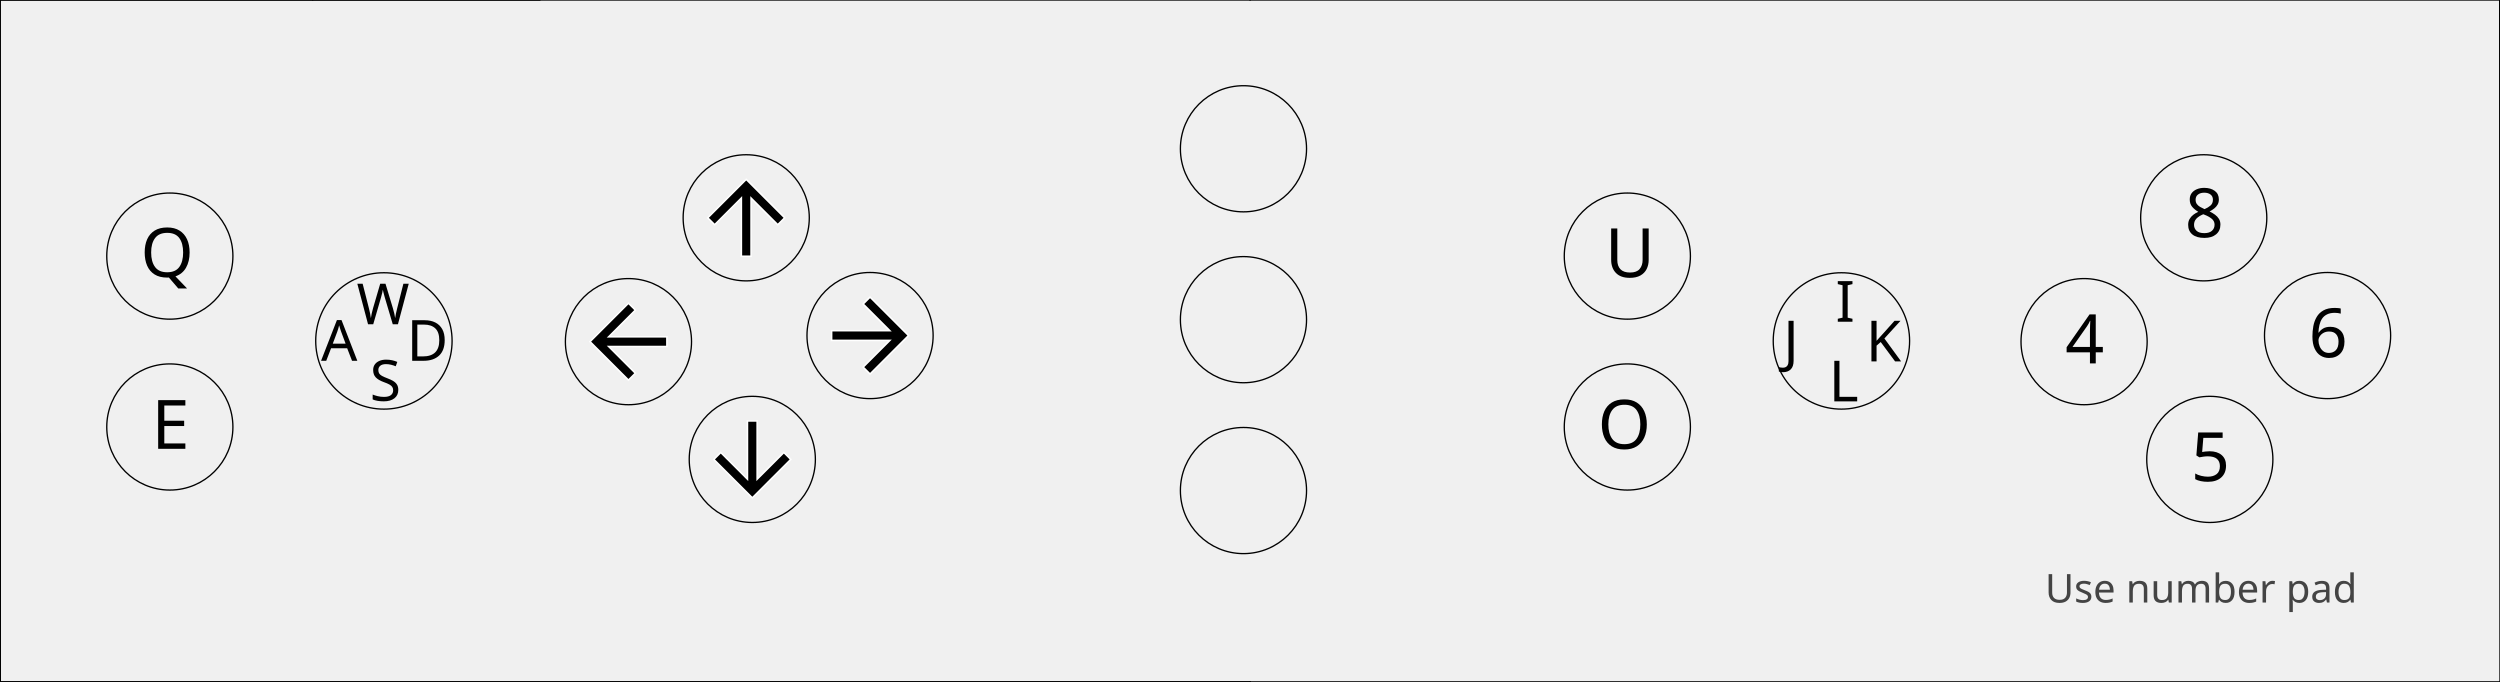
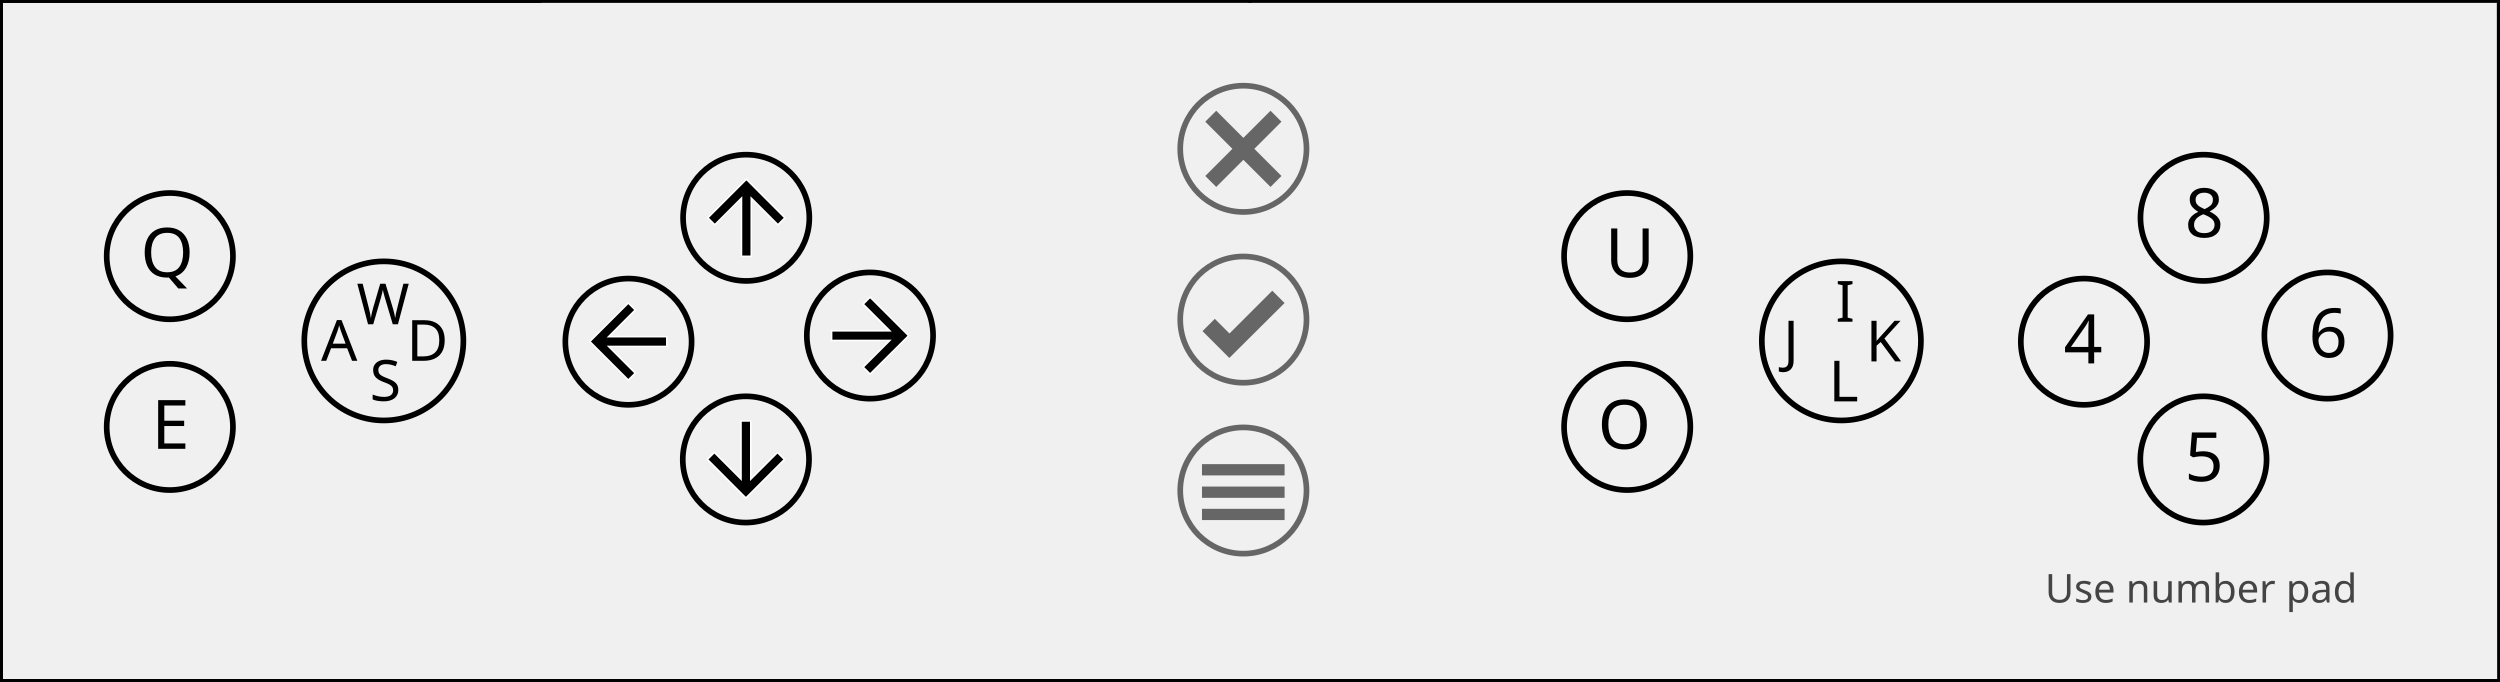
<svg xmlns="http://www.w3.org/2000/svg" version="1.1" id="Layer_1" x="0px" y="0px" viewBox="0 0 1584 432" style="enable-background:new 0 0 1584 432;" xml:space="preserve">
  <style type="text/css">
- 	.st0{fill:none;stroke:#000000;stroke-width:0.85;stroke-linecap:round;stroke-linejoin:round;}
- 	.st1{fill:none;}
- 	.st2{font-family:'CenturyGothic';}
- 	.st3{font-size:43.2px;}
- 	.st4{font-size:36px;}
- 	.st5{fill:#444444;}
- 	.st6{font-size:25.2px;}
- 	.st7{stroke:#FFFFFF;stroke-miterlimit:10;}
+ 	.st0{fill:none;stroke:#000000;stroke-width:3.6;stroke-linecap:round;stroke-linejoin:round;}
+ 	.st1{fill:none;stroke:#666666;stroke-width:3.6;stroke-linecap:round;stroke-linejoin:round;}
+ 	.st2{fill:none;}
+ 	.st3{font-family:'CenturyGothic';}
+ 	.st4{font-size:43.2px;}
+ 	.st5{font-size:36px;}
+ 	.st6{fill:#444444;}
+ 	.st7{font-size:25.2px;}
+ 	.st8{stroke:#FFFFFF;stroke-miterlimit:10;}
+ 	.st9{fill:#666666;stroke:#666666;stroke-width:3.6;stroke-miterlimit:10;}
+ 	.st10{fill:#666666;}
+ 	.st11{fill:#666666;stroke:#666666;stroke-width:1.44;stroke-linecap:square;stroke-miterlimit:10;}
</style>
  <g>
-     <path class="st0" d="M0.104,0v432.028" />
-     <path class="st0" d="M792.157,0H0.104" />
-     <path class="st0" d="M0.104,0H198.117" />
-     <path class="st0" d="M286.445,216.014c0-23.846-19.357-43.202-43.204-43.202   s-43.203,19.355-43.203,43.202s19.357,43.204,43.203,43.204   S286.445,239.86,286.445,216.014z" />
-     <path class="st0" d="M198.117,0h144.01" />
-     <path class="st0" d="M147.569,162.265c0-22.058-17.905-39.963-39.963-39.963   s-39.963,17.905-39.963,39.963c0,22.06,17.905,39.963,39.963,39.963   S147.569,184.324,147.569,162.265z" />
-     <path class="st0" d="M147.569,270.539c0-22.058-17.905-39.963-39.963-39.963   s-39.963,17.905-39.963,39.963c0,22.057,17.905,39.963,39.963,39.963   S147.569,292.596,147.569,270.539z" />
-     <path class="st0" d="M512.765,138.004c0-22.06-17.905-39.963-39.963-39.963   c-22.058,0-39.963,17.903-39.963,39.963c0,22.057,17.905,39.963,39.963,39.963   C494.86,177.966,512.765,160.061,512.765,138.004z" />
-     <path class="st0" d="M591.23,212.611c0-22.058-17.905-39.963-39.963-39.963   s-39.963,17.905-39.963,39.963c0,22.06,17.905,39.963,39.963,39.963   S591.23,234.671,591.23,212.611z" />
-     <path class="st0" d="M516.621,291.076c0-22.058-17.903-39.963-39.963-39.963   c-22.057,0-39.963,17.905-39.963,39.963c0,22.06,17.905,39.963,39.963,39.963   C498.717,331.039,516.621,313.136,516.621,291.076z" />
-     <path class="st0" d="M438.155,216.469c0-22.06-17.903-39.963-39.963-39.963   c-22.058,0-39.963,17.903-39.963,39.963c0,22.058,17.905,39.963,39.963,39.963   C420.252,256.432,438.155,238.526,438.155,216.469z" />
-     <path class="st0" d="M0.104,0v432.028" />
-     <path class="st0" d="M0.104,432.028h792.053" />
-     <path class="st0" d="M827.823,310.814c0-22.058-17.905-39.963-39.963-39.963   s-39.963,17.905-39.963,39.963c0,22.06,17.905,39.963,39.963,39.963   S827.823,332.874,827.823,310.814z" />
-     <path class="st0" d="M827.823,202.542c0-22.06-17.905-39.963-39.963-39.963   s-39.963,17.903-39.963,39.963c0,22.058,17.905,39.963,39.963,39.963   S827.823,224.599,827.823,202.542z" />
-     <path class="st0" d="M827.823,94.267c0-22.057-17.905-39.963-39.963-39.963   s-39.963,17.905-39.963,39.963c0,22.06,17.905,39.963,39.963,39.963   S827.823,116.327,827.823,94.267z" />
-     <path class="st0" d="M1209.924,216.014c0-23.846-19.357-43.202-43.204-43.202   c-23.846,0-43.202,19.355-43.202,43.202s19.355,43.204,43.202,43.204   C1190.566,259.218,1209.924,239.86,1209.924,216.014z" />
-     <path class="st0" d="M1071.049,162.265c0-22.058-17.905-39.963-39.963-39.963   c-22.059,0-39.963,17.905-39.963,39.963c0,22.06,17.903,39.963,39.963,39.963   C1053.144,202.227,1071.049,184.324,1071.049,162.265z" />
-     <path class="st0" d="M1071.049,270.539c0-22.058-17.905-39.963-39.963-39.963   c-22.059,0-39.963,17.905-39.963,39.963c0,22.057,17.903,39.963,39.963,39.963   C1053.144,310.502,1071.049,292.596,1071.049,270.539z" />
-     <path class="st0" d="M1436.244,138.004c0-22.06-17.903-39.963-39.963-39.963   c-22.058,0-39.963,17.903-39.963,39.963c0,22.057,17.905,39.963,39.963,39.963   C1418.34,177.966,1436.244,160.061,1436.244,138.004z" />
-     <path class="st0" d="M1514.709,212.611c0-22.058-17.905-39.963-39.963-39.963   c-22.057,0-39.963,17.905-39.963,39.963c0,22.06,17.905,39.963,39.963,39.963   C1496.804,252.574,1514.709,234.671,1514.709,212.611z" />
-     <path class="st0" d="M1440.099,291.076c0-22.058-17.903-39.963-39.963-39.963   c-22.058,0-39.963,17.905-39.963,39.963c0,22.06,17.905,39.963,39.963,39.963   C1422.196,331.039,1440.099,313.136,1440.099,291.076z" />
-     <path class="st0" d="M1584,432.028L1583.792,0" />
-     <path class="st0" d="M1583.792,0H791.947" />
-     <path class="st0" d="M791.947,432.028H1584" />
-     <path class="st0" d="M1360.438,216.469c0-22.06-17.903-39.963-39.963-39.963   c-22.057,0-39.963,17.903-39.963,39.963c0,22.058,17.905,39.963,39.963,39.963   C1342.535,256.432,1360.438,238.526,1360.438,216.469z" />
-     <path class="st0" d="M0.104,432.028V274.589" />
-     <path class="st0" d="M0.104,432.028h792.053" />
+     <path class="st0" d="M0.1,0v432" />
+     <path class="st0" d="M792.2,0H0.1" />
+     <path class="st0" d="M0.1,0h198" />
+     <path class="st0" d="M293.6,216c0-27.8-22.6-50.4-50.4-50.4s-50.4,22.6-50.4,50.4s22.6,50.4,50.4,50.4S293.6,243.9,293.6,216z" />
+     <path class="st0" d="M198.1,0h144" />
+     <path class="st0" d="M147.6,162.3c0-22.1-17.9-40-40-40s-40,17.9-40,40s17.9,40,40,40S147.6,184.3,147.6,162.3z" />
+     <path class="st0" d="M147.6,270.5c0-22.1-17.9-40-40-40s-40,17.9-40,40s17.9,40,40,40S147.6,292.6,147.6,270.5z" />
+     <path class="st0" d="M512.8,138c0-22.1-17.9-40-40-40s-40,17.9-40,40s17.9,40,40,40S512.8,160.1,512.8,138z" />
+     <path class="st0" d="M591.2,212.6c0-22.1-17.9-40-40-40s-40,17.9-40,40s17.9,40,40,40S591.2,234.7,591.2,212.6z" />
+     <path class="st0" d="M512.6,291.1c0-22.1-17.9-40-40-40s-40,17.9-40,40s17.9,40,40,40C494.7,331,512.6,313.1,512.6,291.1z" />
+     <path class="st0" d="M438.2,216.5c0-22.1-17.9-40-40-40s-40,17.9-40,40s17.9,40,40,40C420.3,256.4,438.2,238.5,438.2,216.5z" />
+     <path class="st0" d="M0.1,0v432" />
+     <path class="st0" d="M0.1,432h792.1" />
+     <path class="st1" d="M827.8,310.8c0-22.1-17.9-40-40-40s-40,17.9-40,40s17.9,40,40,40S827.8,332.9,827.8,310.8z" />
+     <path class="st1" d="M827.8,202.5c0-22.1-17.9-40-40-40s-40,17.9-40,40s17.9,40,40,40S827.8,224.6,827.8,202.5z" />
+     <path class="st1" d="M827.8,94.3c0-22.1-17.9-40-40-40s-40,17.9-40,40s17.9,40,40,40S827.8,116.3,827.8,94.3z" />
+     <path class="st0" d="M1217.1,216c0-27.8-22.6-50.4-50.4-50.4c-27.8,0-50.4,22.6-50.4,50.4s22.6,50.4,50.4,50.4   C1194.6,266.4,1217.1,243.9,1217.1,216z" />
+     <path class="st0" d="M1071,162.3c0-22.1-17.9-40-40-40s-40,17.9-40,40s17.9,40,40,40C1053.1,202.2,1071,184.3,1071,162.3z" />
+     <path class="st0" d="M1071,270.5c0-22.1-17.9-40-40-40s-40,17.9-40,40s17.9,40,40,40S1071,292.6,1071,270.5z" />
+     <path class="st0" d="M1436.2,138c0-22.1-17.9-40-40-40s-40,17.9-40,40s17.9,40,40,40C1418.3,178,1436.2,160.1,1436.2,138z" />
+     <path class="st0" d="M1514.7,212.6c0-22.1-17.9-40-40-40s-40,17.9-40,40s17.9,40,40,40C1496.8,252.6,1514.7,234.7,1514.7,212.6z" />
+     <path class="st0" d="M1436.1,291.1c0-22.1-17.9-40-40-40s-40,17.9-40,40s17.9,40,40,40C1418.2,331,1436.1,313.1,1436.1,291.1z" />
+     <path class="st0" d="M1584,432l-0.2-432" />
+     <path class="st0" d="M1583.8,0H791.9" />
+     <path class="st0" d="M791.9,432H1584" />
+     <path class="st0" d="M1360.4,216.5c0-22.1-17.9-40-40-40s-40,17.9-40,40s17.9,40,40,40C1342.5,256.4,1360.4,238.5,1360.4,216.5z" />
+     <path class="st0" d="M0.1,432V274.6" />
+     <path class="st0" d="M0.1,432h792.1" />
  </g>
-   <rect x="68.128" y="143.651" class="st1" width="79.441" height="57.992" />
-   <text transform="matrix(1 0 0 1 89.03278 175.4459)" class="st2 st3">Q</text>
-   <rect x="67.886" y="252.574" class="st1" width="79.441" height="57.992" />
-   <text transform="matrix(1 0 0 1 96.02566 284.3687)" class="st2 st3">E</text>
-   <rect x="203.521" y="178.966" class="st1" width="79.441" height="57.992" />
-   <text transform="matrix(1 0 0 1 225.9623 205.4625)" class="st2 st4">W</text>
-   <rect x="991.365" y="143.816" class="st1" width="79.441" height="57.992" />
-   <text transform="matrix(1 0 0 1 1016.943 175.6113)" class="st2 st3">U</text>
-   <rect x="991.365" y="252.574" class="st1" width="79.441" height="57.992" />
-   <text transform="matrix(1 0 0 1 1012.313 284.3687)" class="st2 st3">O</text>
-   <rect x="1356.56" y="118.514" class="st1" width="79.441" height="57.992" />
-   <text transform="matrix(1 0 0 1 1384.31 150.3086)" class="st2 st3">8</text>
-   <rect x="1280.755" y="198.439" class="st1" width="79.441" height="57.992" />
-   <text transform="matrix(1 0 0 1 1308.505 230.234)" class="st2 st3">4</text>
-   <rect x="1435.025" y="194.581" class="st1" width="79.441" height="57.992" />
-   <text transform="matrix(1 0 0 1 1462.775 226.3762)" class="st2 st3">6</text>
-   <rect x="1360.416" y="273.046" class="st1" width="79.441" height="57.992" />
-   <text transform="matrix(1 0 0 1 1388.166 304.8413)" class="st2 st3">5</text>
-   <rect x="1280.755" y="363.222" class="st1" width="233.712" height="57.992" />
-   <text transform="matrix(1 0 0 1 1295.734 381.7685)" class="st5 st2 st6">Use number pad</text>
-   <rect x="203.521" y="227.435" class="st1" width="79.441" height="57.992" />
-   <text transform="matrix(1 0 0 1 234.2768 253.9314)" class="st2 st4">S</text>
-   <rect x="177.021" y="202.102" class="st1" width="79.441" height="57.992" />
-   <text transform="matrix(1 0 0 1 203.4262 228.5981)" class="st2 st4">A</text>
-   <rect x="231.354" y="202.102" class="st1" width="79.441" height="57.992" />
-   <text transform="matrix(1 0 0 1 257.6804 228.5981)" class="st2 st4">D</text>
-   <rect x="1127.334" y="177.346" class="st1" width="79.441" height="57.992" />
-   <text transform="matrix(1 0 0 1 1162.985 203.8417)" class="st2 st4">I</text>
-   <rect x="1127.334" y="227.815" class="st1" width="79.441" height="57.992" />
-   <text transform="matrix(1 0 0 1 1158.74 254.3106)" class="st2 st4">L</text>
-   <rect x="1098.834" y="202.481" class="st1" width="79.441" height="57.992" />
-   <text transform="matrix(1 0 0 1 1129.88 228.9773)" class="st2 st4">J</text>
-   <rect x="1153.167" y="202.481" class="st1" width="79.441" height="57.992" />
-   <text transform="matrix(1 0 0 1 1182.253 228.9773)" class="st2 st4">K</text>
-   <path class="st7" d="M422.546,213.394v6.15h-36.898l16.912,16.912l-4.366,4.366  l-24.353-24.353l24.353-24.353l4.366,4.366l-16.912,16.912H422.546z" />
-   <path class="st7" d="M473.583,266.723h6.15v36.898l16.912-16.912l4.366,4.366  l-24.353,24.353l-24.353-24.353l4.366-4.366l16.912,16.912V266.723z" />
-   <path class="st7" d="M526.914,215.686v-6.15l36.898-0l-16.912-16.912l4.366-4.366  l24.353,24.353l-24.353,24.353l-4.366-4.366l16.912-16.912L526.914,215.686z" />
-   <path class="st7" d="M475.877,162.357h-6.15v-36.898l-16.912,16.912l-4.366-4.366  l24.353-24.353l24.353,24.353l-4.366,4.366l-16.912-16.912V162.357z" />
+   <rect x="68.1" y="143.7" class="st2" width="79.4" height="58" />
+   <text transform="matrix(1 0 0 1 89.0328 175.4459)" class="st3 st4">Q</text>
+   <rect x="67.9" y="252.6" class="st2" width="79.4" height="58" />
+   <text transform="matrix(1 0 0 1 96.0257 284.3687)" class="st3 st4">E</text>
+   <rect x="203.5" y="179" class="st2" width="79.4" height="58" />
+   <text transform="matrix(1 0 0 1 225.9623 205.4625)" class="st3 st5">W</text>
+   <rect x="991.4" y="143.8" class="st2" width="79.4" height="58" />
+   <text transform="matrix(1 0 0 1 1016.942 175.6113)" class="st3 st4">U</text>
+   <rect x="991.4" y="252.6" class="st2" width="79.4" height="58" />
+   <text transform="matrix(1 0 0 1 1012.313 284.3687)" class="st3 st4">O</text>
+   <rect x="1356.6" y="118.5" class="st2" width="79.4" height="58" />
+   <text transform="matrix(1 0 0 1 1384.31 150.3086)" class="st3 st4">8</text>
+   <rect x="1280.8" y="198.4" class="st2" width="79.4" height="58" />
+   <text transform="matrix(1 0 0 1 1307.505 230.2339)" class="st3 st4">4</text>
+   <rect x="1435" y="194.6" class="st2" width="79.4" height="58" />
+   <text transform="matrix(1 0 0 1 1462.775 226.3762)" class="st3 st4">6</text>
+   <rect x="1360.4" y="273" class="st2" width="79.4" height="58" />
+   <text transform="matrix(1 0 0 1 1384.166 304.8413)" class="st3 st4">5</text>
+   <rect x="1280.8" y="363.2" class="st2" width="233.7" height="58" />
+   <text transform="matrix(1 0 0 1 1295.734 381.7685)" class="st6 st3 st7">Use number pad</text>
+   <rect x="203.5" y="227.4" class="st2" width="79.4" height="58" />
+   <text transform="matrix(1 0 0 1 234.2768 253.9314)" class="st3 st5">S</text>
+   <rect x="177" y="202.1" class="st2" width="79.4" height="58" />
+   <text transform="matrix(1 0 0 1 203.4262 228.598)" class="st3 st5">A</text>
+   <rect x="231.4" y="202.1" class="st2" width="79.4" height="58" />
+   <text transform="matrix(1 0 0 1 257.6804 228.598)" class="st3 st5">D</text>
+   <rect x="1127.3" y="177.3" class="st2" width="79.4" height="58" />
+   <text transform="matrix(1 0 0 1 1162.985 203.8417)" class="st3 st5">I</text>
+   <rect x="1127.3" y="227.8" class="st2" width="79.4" height="58" />
+   <text transform="matrix(1 0 0 1 1158.74 254.3107)" class="st3 st5">L</text>
+   <rect x="1098.8" y="202.5" class="st2" width="79.4" height="58" />
+   <text transform="matrix(1 0 0 1 1129.88 228.9773)" class="st3 st5">J</text>
+   <rect x="1153.2" y="202.5" class="st2" width="79.4" height="58" />
+   <text transform="matrix(1 0 0 1 1182.253 228.9773)" class="st3 st5">K</text>
+   <path class="st8" d="M422.5,213.4v6.1h-36.9l16.9,16.9l-4.4,4.4l-24.4-24.4l24.4-24.4l4.4,4.4l-16.9,16.9h36.9V213.4z" />
+   <path class="st8" d="M469.6,266.7h6.1v36.9l16.9-16.9l4.4,4.4l-24.4,24.4l-24.4-24.4l4.4-4.4l16.9,16.9v-36.9H469.6z" />
+   <path class="st8" d="M526.9,215.7v-6.1h36.9l-16.9-16.9l4.4-4.4l24.4,24.4L551.3,237l-4.4-4.4l16.9-16.9L526.9,215.7z" />
+   <path class="st8" d="M475.9,162.4h-6.1v-36.9l-16.9,16.9l-4.4-4.4l24.4-24.4l24.4,24.4l-4.4,4.4L476,125.5v36.9H475.9z" />
+   <path class="st9" d="M809.4,77.1l-4.4-4.4l-17.2,17.2l-17.2-17.2l-4.4,4.4l17.2,17.2l-17.2,17.2l4.4,4.4l17.2-17.2l17.2,17.2  l4.4-4.4l-17.2-17.2L809.4,77.1z" />
+   <path class="st10" d="M778.9,226.8l-17-17l7.8-7.8l9.3,9.3l27.1-27.1l7.8,7.8L778.9,226.8z" />
+   <path class="st11" d="M762.3,294.8h50.9v5.7h-50.9V294.8 M762.3,309h50.9v5.7h-50.9V309 M762.3,323.1h50.9v5.7h-50.9V323.1z" />
</svg>
